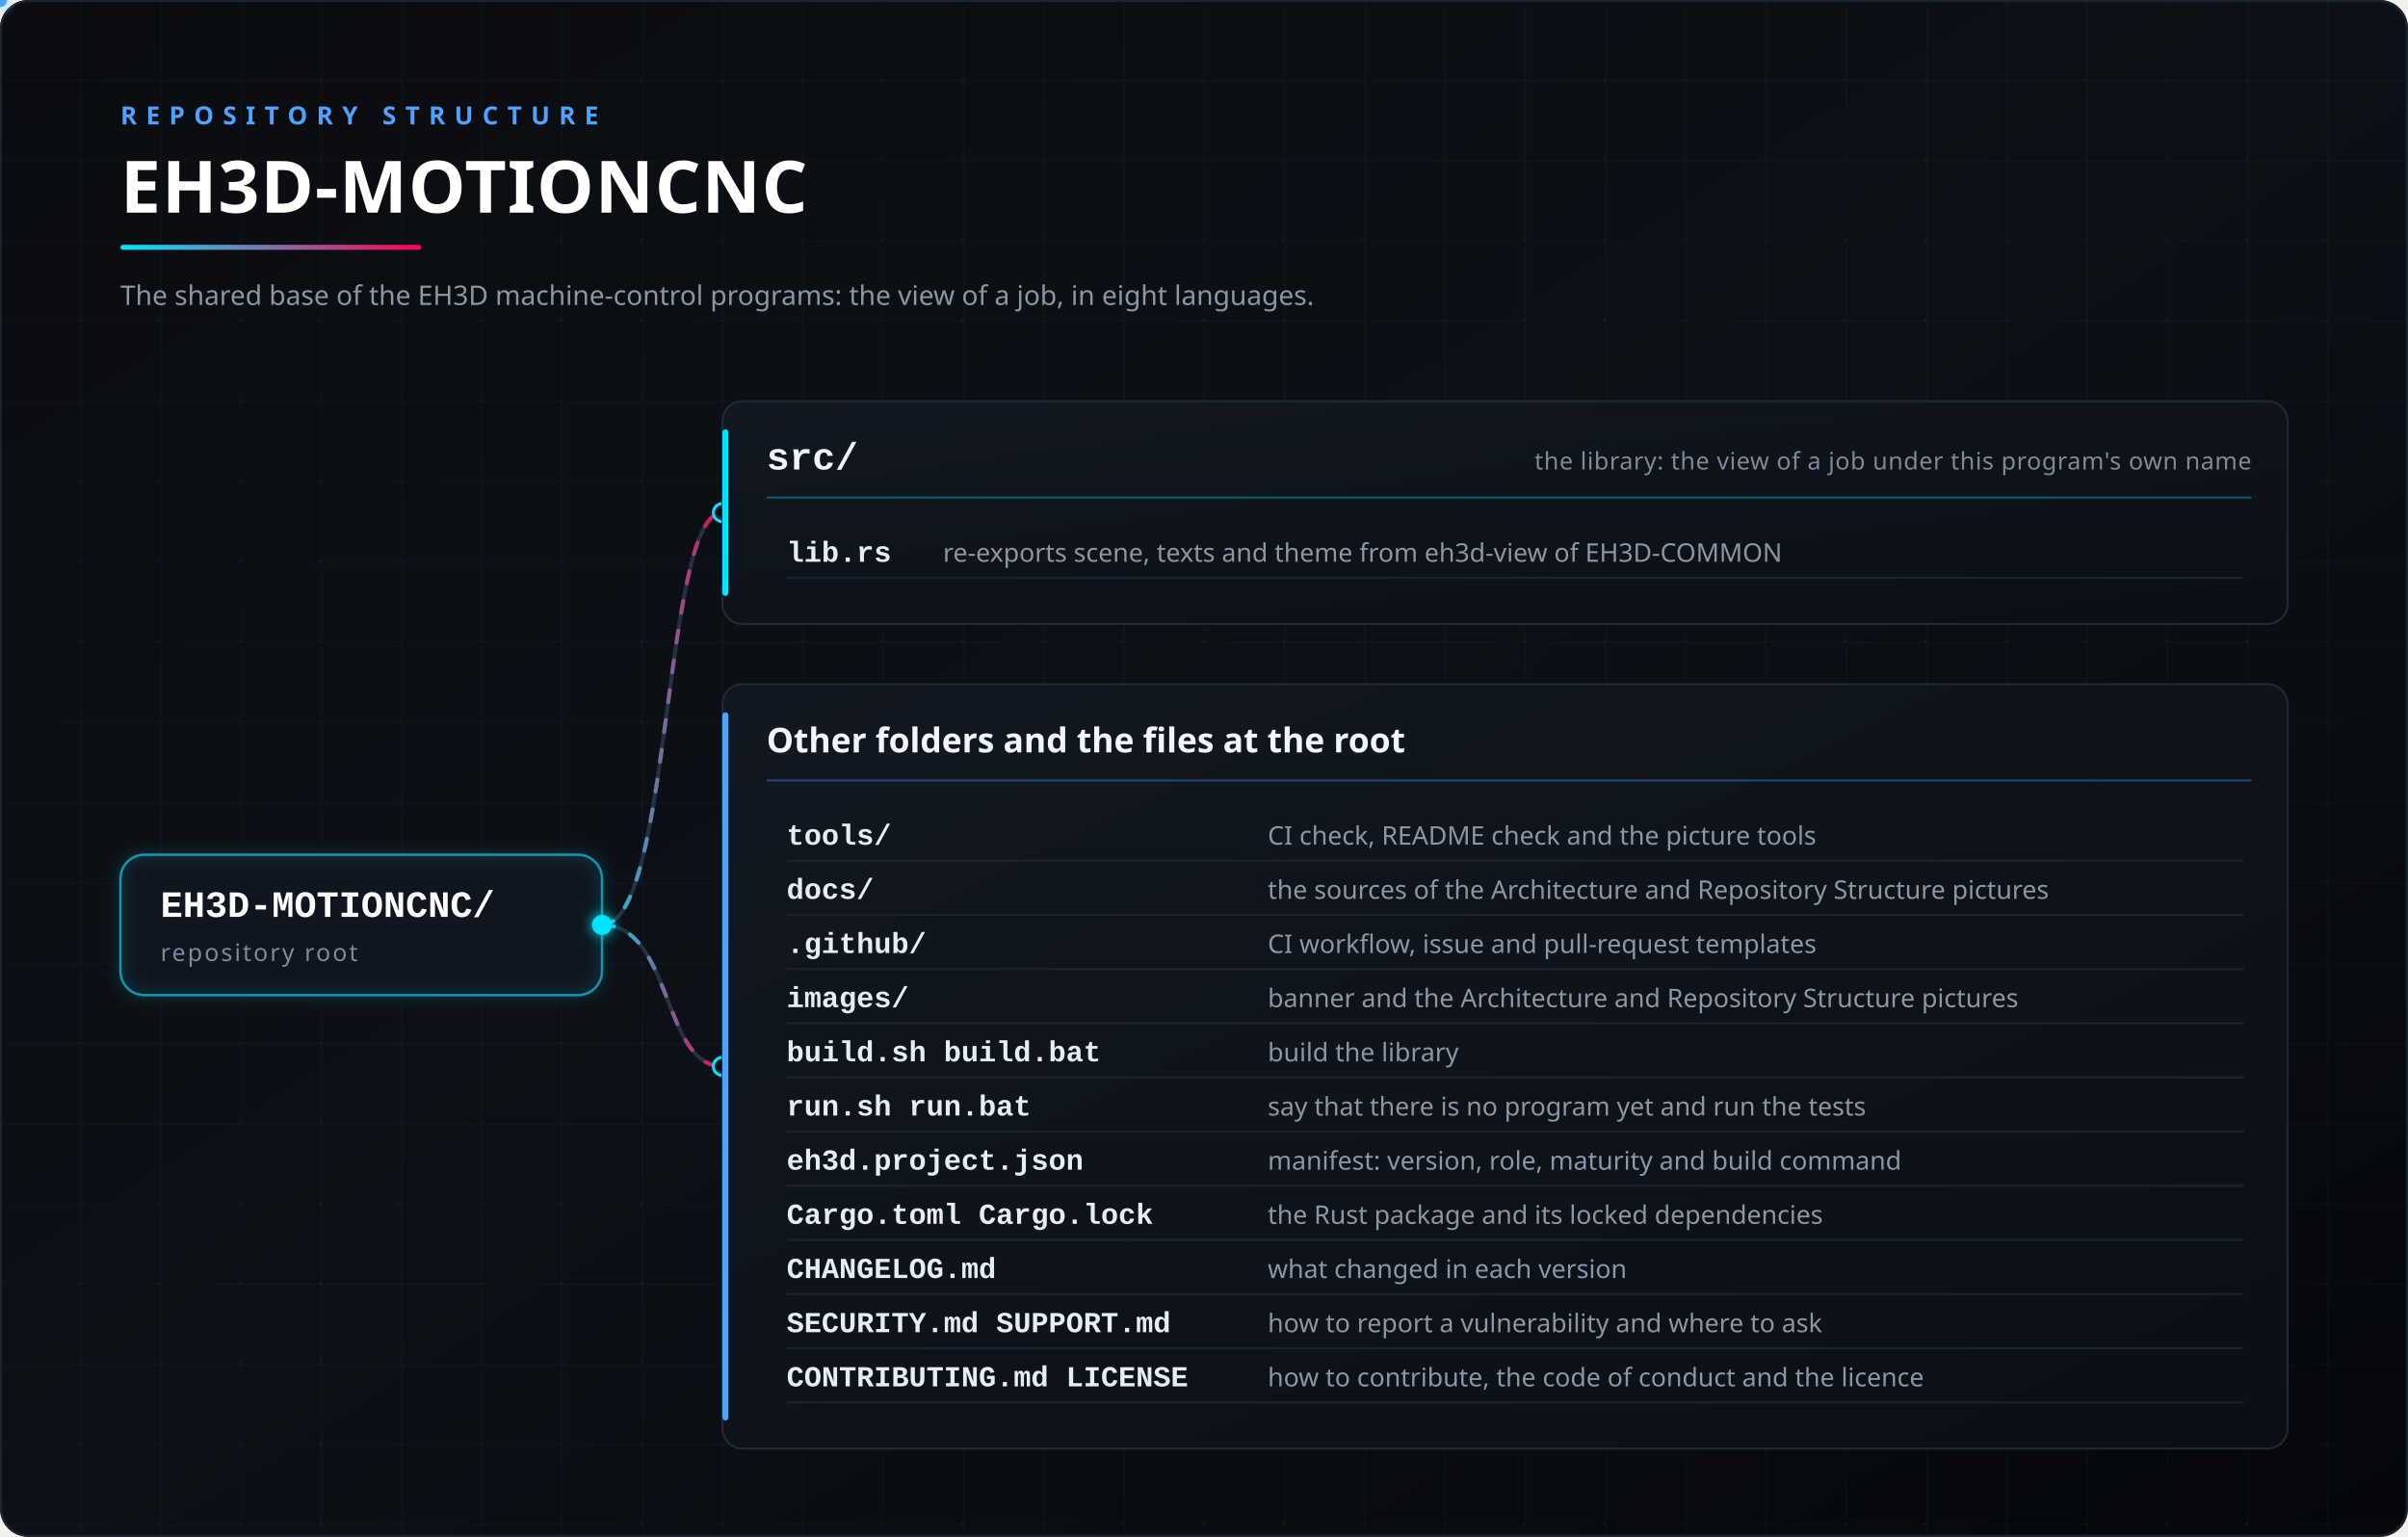
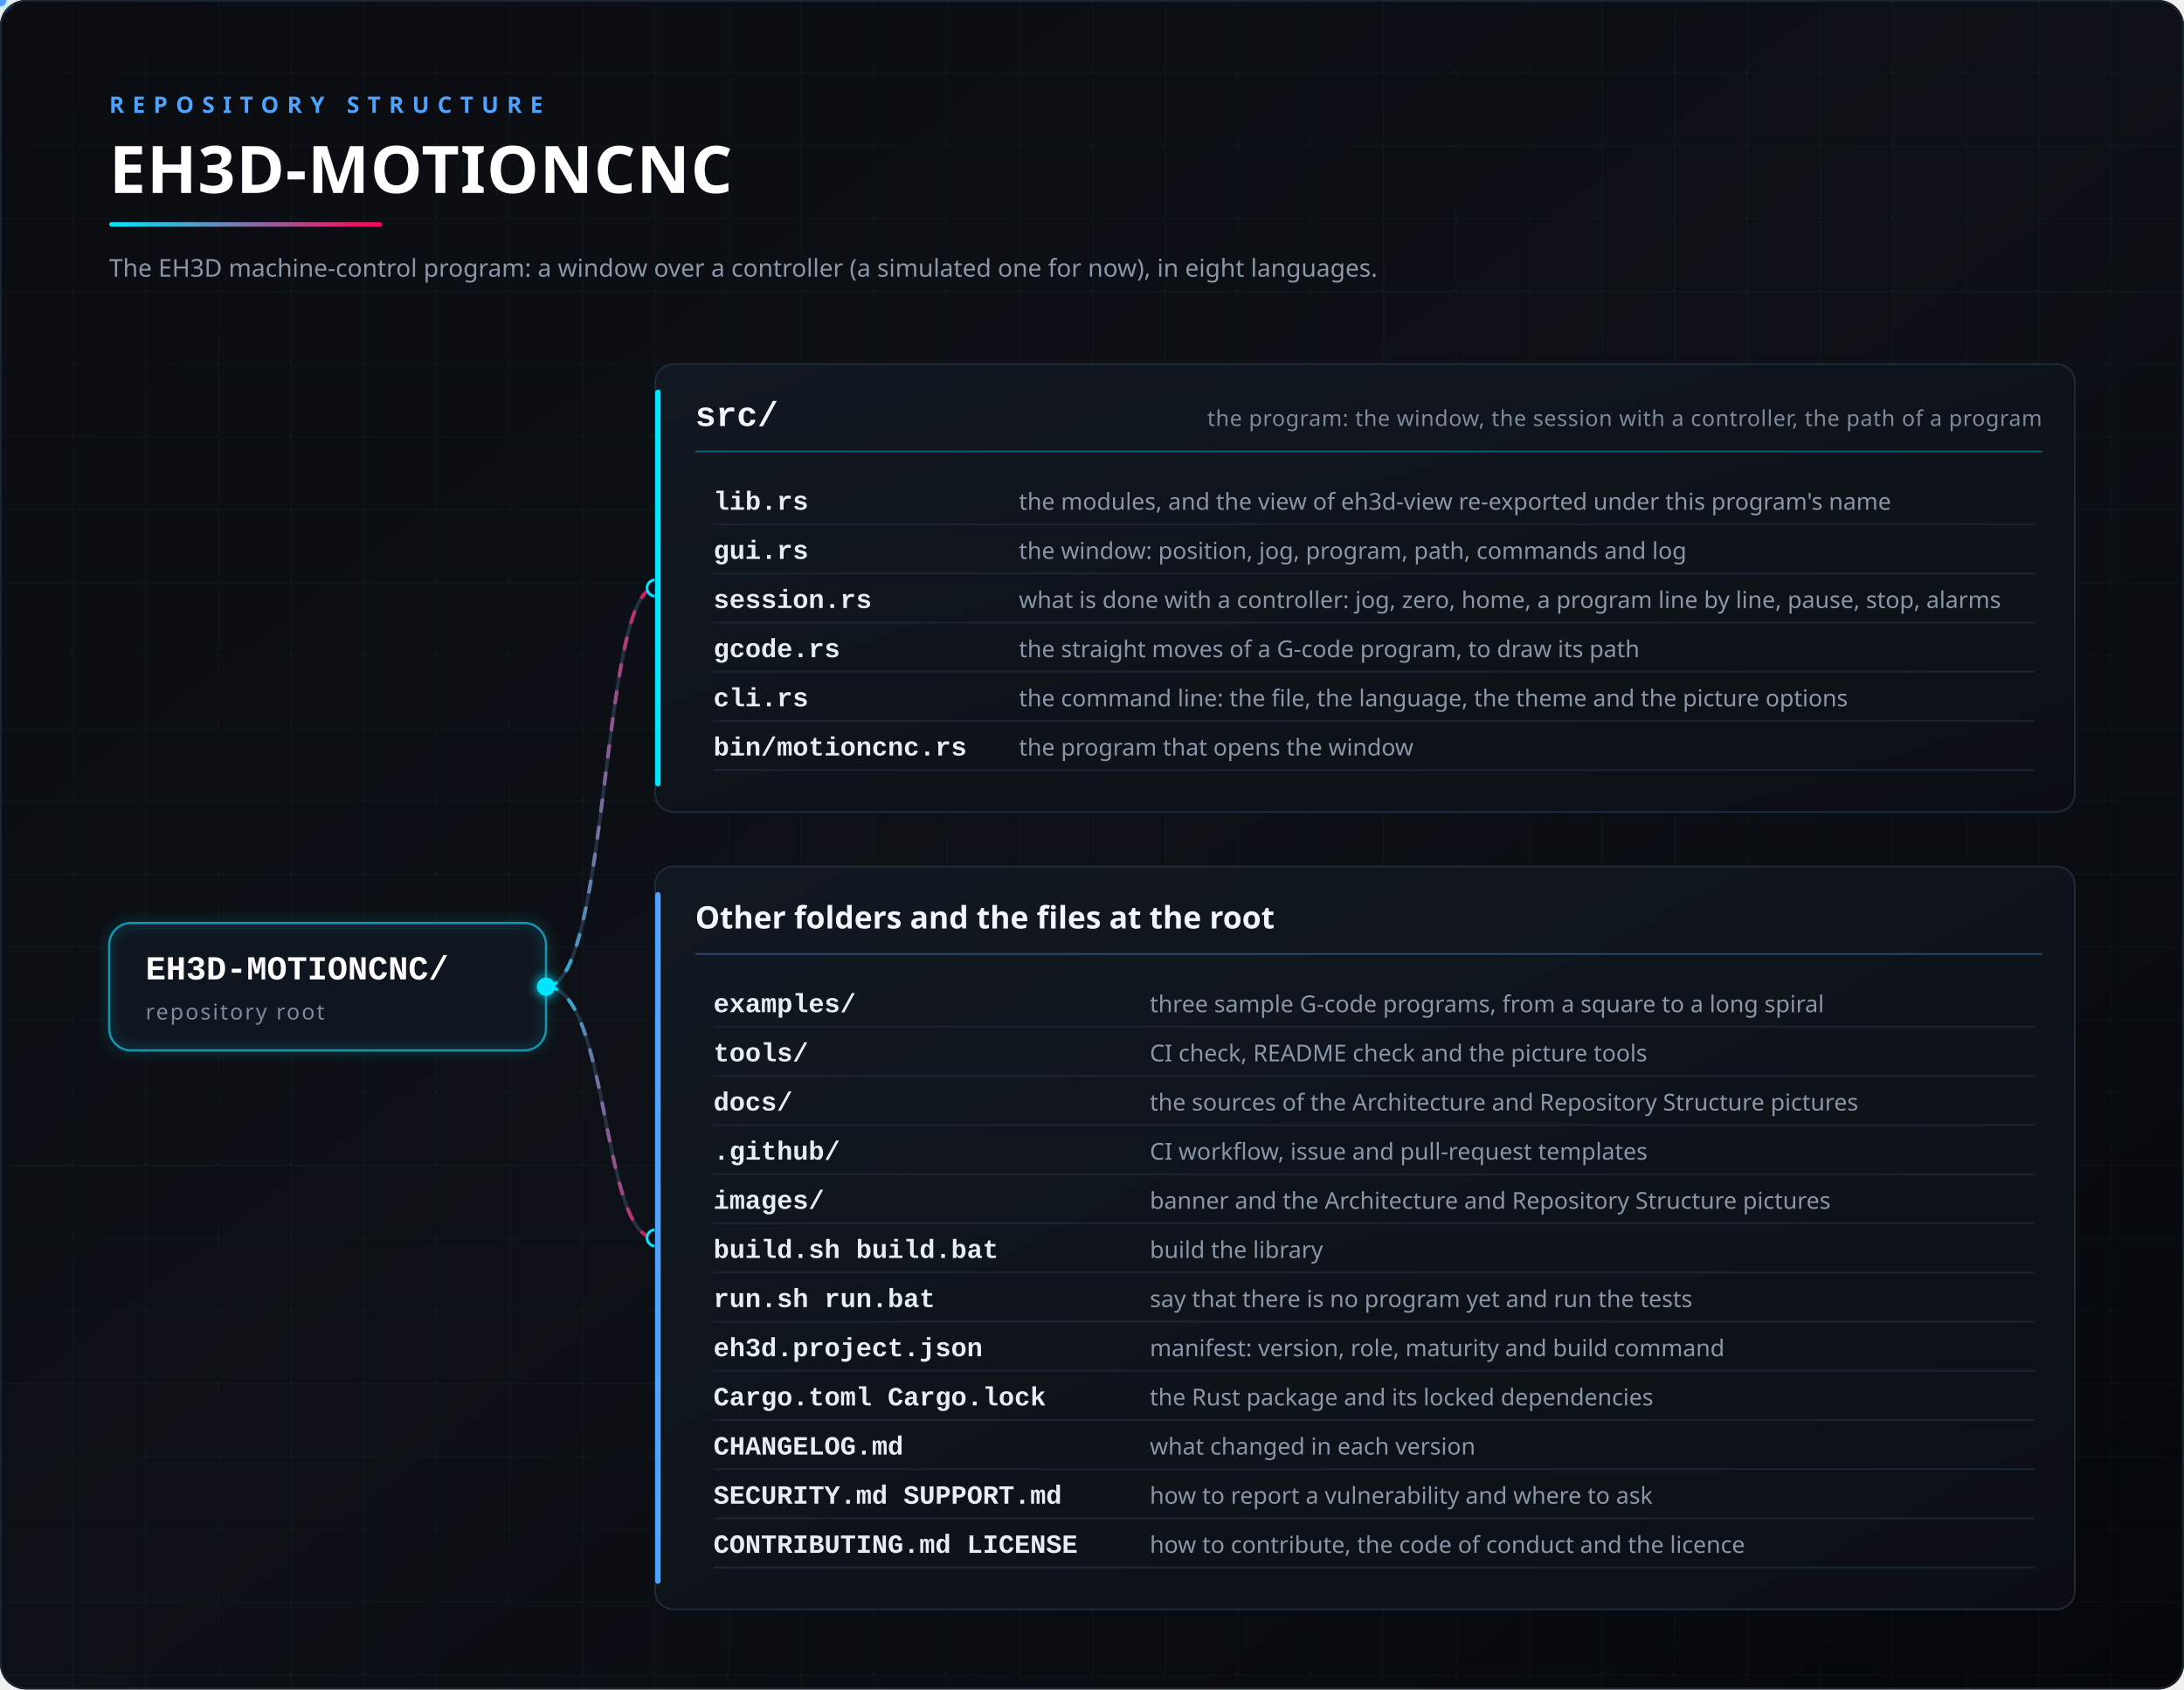
- <svg xmlns="http://www.w3.org/2000/svg" viewBox="0 0 1200 766" width="100%" role="img" aria-labelledby="t d">
+ <svg xmlns="http://www.w3.org/2000/svg" viewBox="0 0 1200 928" width="100%" role="img" aria-labelledby="t d">
  <defs>
    <linearGradient id="bg" x1="0" y1="0" x2="1" y2="1">
      <stop offset="0" stop-color="#0A0C10" />
      <stop offset="0.5" stop-color="#0D1117" />
      <stop offset="1" stop-color="#05070A" />
    </linearGradient>
    <linearGradient id="card" x1="0" y1="0" x2="1" y2="1">
      <stop offset="0" stop-color="#121821" />
      <stop offset="1" stop-color="#0B0F15" />
    </linearGradient>
    <linearGradient id="line" x1="0" y1="0" x2="1" y2="0">
      <stop offset="0" stop-color="#00E5FF" />
      <stop offset="1" stop-color="#FF0055" />
    </linearGradient>
    <filter id="glow" x="-50%" y="-50%" width="200%" height="200%">
      <feGaussianBlur stdDeviation="3" result="b" />
      <feMerge>
        <feMergeNode in="b" />
        <feMergeNode in="SourceGraphic" />
      </feMerge>
    </filter>
    <pattern id="grid" width="40" height="40" patternUnits="userSpaceOnUse">
      <path d="M40 0H0V40" fill="none" stroke="#00E5FF" stroke-opacity="0.035" />
      <circle cx="40" cy="40" r="1" fill="#00E5FF" fill-opacity="0.09" />
    </pattern>
  </defs>
-   <rect width="1200" height="766" rx="14" fill="url(#bg)" />
-   <rect width="1200" height="766" rx="14" fill="url(#grid)" />
-   <rect x="0.5" y="0.5" width="1199" height="765" rx="14" fill="none" stroke="#1B2530" />
+   <rect width="1200" height="928" rx="14" fill="url(#bg)" />
+   <rect width="1200" height="928" rx="14" fill="url(#grid)" />
+   <rect x="0.5" y="0.5" width="1199" height="927" rx="14" fill="none" stroke="#1B2530" />
  <text x="60" y="62" font-family="'Segoe UI','Noto Sans','Noto Sans CJK SC','Microsoft YaHei','Yu Gothic','Helvetica Neue',Helvetica,Arial,sans-serif" font-size="12.5" font-weight="600" fill="#4DA3FF" text-anchor="start" letter-spacing="4.5">REPOSITORY STRUCTURE</text>
  <text x="60" y="106" font-family="'Segoe UI','Noto Sans','Noto Sans CJK SC','Microsoft YaHei','Yu Gothic','Helvetica Neue',Helvetica,Arial,sans-serif" font-size="36" font-weight="700" fill="#FFFFFF" text-anchor="start" letter-spacing="0.5">EH3D-MOTIONCNC</text>
  <rect x="60" y="122" width="150" height="2.5" rx="1.25" fill="url(#line)">
    <animate attributeName="width" values="40;150;150" keyTimes="0;0.4;1" dur="3s" repeatCount="indefinite" />
  </rect>
-   <text x="60" y="152" font-family="'Segoe UI','Noto Sans','Noto Sans CJK SC','Microsoft YaHei','Yu Gothic','Helvetica Neue',Helvetica,Arial,sans-serif" font-size="13.5" font-weight="400" fill="#8A97A6" text-anchor="start">The shared base of the EH3D machine-control programs: the view of a job, in eight languages.</text>
-   <path id="c0" d="M300,461 C335,461 330,255.5 360,255.5" fill="none" stroke="#243140" stroke-width="2" />
-   <path d="M300,461 C335,461 330,255.5 360,255.5" fill="none" stroke="url(#line)" stroke-width="2" stroke-linecap="round" stroke-dasharray="6 9" opacity="0.9">
+   <text x="60" y="152" font-family="'Segoe UI','Noto Sans','Noto Sans CJK SC','Microsoft YaHei','Yu Gothic','Helvetica Neue',Helvetica,Arial,sans-serif" font-size="13.5" font-weight="400" fill="#8A97A6" text-anchor="start">The EH3D machine-control program: a window over a controller (a simulated one for now), in eight languages.</text>
+   <path id="c0" d="M300,542 C335,542 330,323 360,323" fill="none" stroke="#243140" stroke-width="2" />
+   <path d="M300,542 C335,542 330,323 360,323" fill="none" stroke="url(#line)" stroke-width="2" stroke-linecap="round" stroke-dasharray="6 9" opacity="0.9">
    <animate attributeName="stroke-dashoffset" from="0" to="-30" dur="1.6s" repeatCount="indefinite" />
  </path>
-   <circle cx="360" cy="255.5" r="4.5" fill="#0D1117" stroke="#00E5FF" stroke-width="1.5" />
-   <path id="c1" d="M300,461 C335,461 330,531.5 360,531.5" fill="none" stroke="#243140" stroke-width="2" />
-   <path d="M300,461 C335,461 330,531.5 360,531.5" fill="none" stroke="url(#line)" stroke-width="2" stroke-linecap="round" stroke-dasharray="6 9" opacity="0.9">
+   <circle cx="360" cy="323" r="4.5" fill="#0D1117" stroke="#00E5FF" stroke-width="1.5" />
+   <path id="c1" d="M300,542 C335,542 330,680 360,680" fill="none" stroke="#243140" stroke-width="2" />
+   <path d="M300,542 C335,542 330,680 360,680" fill="none" stroke="url(#line)" stroke-width="2" stroke-linecap="round" stroke-dasharray="6 9" opacity="0.9">
    <animate attributeName="stroke-dashoffset" from="0" to="-30" dur="1.6s" repeatCount="indefinite" />
  </path>
-   <circle cx="360" cy="531.5" r="4.5" fill="#0D1117" stroke="#00E5FF" stroke-width="1.5" />
+   <circle cx="360" cy="680" r="4.5" fill="#0D1117" stroke="#00E5FF" stroke-width="1.5" />
  <circle r="3.5" fill="#00E5FF" filter="url(#glow)">
    <animateMotion dur="3.4s" repeatCount="indefinite">
      <mpath href="#c0" />
    </animateMotion>
  </circle>
  <circle r="3.5" fill="#4DA3FF" filter="url(#glow)">
    <animateMotion dur="4.2s" repeatCount="indefinite">
      <mpath href="#c1" />
    </animateMotion>
  </circle>
-   <rect x="60" y="426" width="240" height="70" rx="12" fill="#0F1620" stroke="#2A3A4C" stroke-width="1.2" />
-   <rect x="60" y="426" width="240" height="70" rx="12" fill="none" stroke="#00E5FF" stroke-opacity="0.5" stroke-width="1.2" filter="url(#glow)">
+   <rect x="60" y="507" width="240" height="70" rx="12" fill="#0F1620" stroke="#2A3A4C" stroke-width="1.2" />
+   <rect x="60" y="507" width="240" height="70" rx="12" fill="none" stroke="#00E5FF" stroke-opacity="0.5" stroke-width="1.2" filter="url(#glow)">
    <animate attributeName="stroke-opacity" values="0.15;0.6;0.15" dur="3.6s" repeatCount="indefinite" />
  </rect>
-   <text x="80" y="457" font-family="'JetBrains Mono','Cascadia Code','SFMono-Regular',Consolas,'Liberation Mono',monospace" font-size="18.5" font-weight="700" fill="#FFFFFF" text-anchor="start">EH3D-MOTIONCNC/</text>
-   <text x="80" y="479" font-family="'Segoe UI','Noto Sans','Noto Sans CJK SC','Microsoft YaHei','Yu Gothic','Helvetica Neue',Helvetica,Arial,sans-serif" font-size="12" font-weight="400" fill="#7D8A99" text-anchor="start" letter-spacing="1">repository root</text>
-   <circle cx="300" cy="461" r="5" fill="#00E5FF" filter="url(#glow)" />
-   <rect x="360" y="200" width="780" height="111" rx="10" fill="url(#card)" stroke="#1E2A36" stroke-width="1" />
-   <rect x="360" y="214" width="3" height="83" rx="1.5" fill="#00E5FF">
+   <text x="80" y="538" font-family="'JetBrains Mono','Cascadia Code','SFMono-Regular',Consolas,'Liberation Mono',monospace" font-size="18.5" font-weight="700" fill="#FFFFFF" text-anchor="start">EH3D-MOTIONCNC/</text>
+   <text x="80" y="560" font-family="'Segoe UI','Noto Sans','Noto Sans CJK SC','Microsoft YaHei','Yu Gothic','Helvetica Neue',Helvetica,Arial,sans-serif" font-size="12" font-weight="400" fill="#7D8A99" text-anchor="start" letter-spacing="1">repository root</text>
+   <circle cx="300" cy="542" r="5" fill="#00E5FF" filter="url(#glow)" />
+   <rect x="360" y="200" width="780" height="246" rx="10" fill="url(#card)" stroke="#1E2A36" stroke-width="1" />
+   <rect x="360" y="214" width="3" height="218" rx="1.5" fill="#00E5FF">
    <animate attributeName="opacity" values="0.55;1;0.55" dur="4s" begin="0s" repeatCount="indefinite" />
  </rect>
  <text x="382" y="234" font-family="'JetBrains Mono','Cascadia Code','SFMono-Regular',Consolas,'Liberation Mono',monospace" font-size="19" font-weight="700" fill="#F2F6FA" text-anchor="start">src/</text>
-   <text x="1122" y="234" font-family="'Segoe UI','Noto Sans','Noto Sans CJK SC','Microsoft YaHei','Yu Gothic','Helvetica Neue',Helvetica,Arial,sans-serif" font-size="12" font-weight="400" fill="#7D8A99" text-anchor="end" letter-spacing="0.3">the library: the view of a job under this program's own name</text>
+   <text x="1122" y="234" font-family="'Segoe UI','Noto Sans','Noto Sans CJK SC','Microsoft YaHei','Yu Gothic','Helvetica Neue',Helvetica,Arial,sans-serif" font-size="12" font-weight="400" fill="#7D8A99" text-anchor="end" letter-spacing="0.3">the program: the window, the session with a controller, the path of a program</text>
  <line x1="382" y1="248" x2="1122" y2="248" stroke="#00E5FF" stroke-opacity="0.35" stroke-width="1" />
  <text x="392" y="280" font-family="'JetBrains Mono','Cascadia Code','SFMono-Regular',Consolas,'Liberation Mono',monospace" font-size="14.5" font-weight="600" fill="#E6EDF3" text-anchor="start">lib.rs</text>
-   <text x="469.94" y="280" font-family="'Segoe UI','Noto Sans','Noto Sans CJK SC','Microsoft YaHei','Yu Gothic','Helvetica Neue',Helvetica,Arial,sans-serif" font-size="12.8" font-weight="400" fill="#8A97A6" text-anchor="start">re-exports scene, texts and theme from eh3d-view of EH3D-COMMON</text>
+   <text x="559.84" y="280" font-family="'Segoe UI','Noto Sans','Noto Sans CJK SC','Microsoft YaHei','Yu Gothic','Helvetica Neue',Helvetica,Arial,sans-serif" font-size="12.8" font-weight="400" fill="#8A97A6" text-anchor="start">the modules, and the view of eh3d-view re-exported under this program's name</text>
  <line x1="392" y1="288" x2="1118" y2="288" stroke="#1A2430" stroke-width="1" />
-   <rect x="360" y="341" width="780" height="381" rx="10" fill="url(#card)" stroke="#1E2A36" stroke-width="1" />
-   <rect x="360" y="355" width="3" height="353" rx="1.5" fill="#4DA3FF">
+   <text x="392" y="307" font-family="'JetBrains Mono','Cascadia Code','SFMono-Regular',Consolas,'Liberation Mono',monospace" font-size="14.5" font-weight="600" fill="#E6EDF3" text-anchor="start">gui.rs</text>
+   <text x="559.84" y="307" font-family="'Segoe UI','Noto Sans','Noto Sans CJK SC','Microsoft YaHei','Yu Gothic','Helvetica Neue',Helvetica,Arial,sans-serif" font-size="12.8" font-weight="400" fill="#8A97A6" text-anchor="start">the window: position, jog, program, path, commands and log</text>
+   <line x1="392" y1="315" x2="1118" y2="315" stroke="#1A2430" stroke-width="1" />
+   <text x="392" y="334" font-family="'JetBrains Mono','Cascadia Code','SFMono-Regular',Consolas,'Liberation Mono',monospace" font-size="14.5" font-weight="600" fill="#E6EDF3" text-anchor="start">session.rs</text>
+   <text x="559.84" y="334" font-family="'Segoe UI','Noto Sans','Noto Sans CJK SC','Microsoft YaHei','Yu Gothic','Helvetica Neue',Helvetica,Arial,sans-serif" font-size="12.8" font-weight="400" fill="#8A97A6" text-anchor="start">what is done with a controller: jog, zero, home, a program line by line, pause, stop, alarms</text>
+   <line x1="392" y1="342" x2="1118" y2="342" stroke="#1A2430" stroke-width="1" />
+   <text x="392" y="361" font-family="'JetBrains Mono','Cascadia Code','SFMono-Regular',Consolas,'Liberation Mono',monospace" font-size="14.5" font-weight="600" fill="#E6EDF3" text-anchor="start">gcode.rs</text>
+   <text x="559.84" y="361" font-family="'Segoe UI','Noto Sans','Noto Sans CJK SC','Microsoft YaHei','Yu Gothic','Helvetica Neue',Helvetica,Arial,sans-serif" font-size="12.8" font-weight="400" fill="#8A97A6" text-anchor="start">the straight moves of a G-code program, to draw its path</text>
+   <line x1="392" y1="369" x2="1118" y2="369" stroke="#1A2430" stroke-width="1" />
+   <text x="392" y="388" font-family="'JetBrains Mono','Cascadia Code','SFMono-Regular',Consolas,'Liberation Mono',monospace" font-size="14.5" font-weight="600" fill="#E6EDF3" text-anchor="start">cli.rs</text>
+   <text x="559.84" y="388" font-family="'Segoe UI','Noto Sans','Noto Sans CJK SC','Microsoft YaHei','Yu Gothic','Helvetica Neue',Helvetica,Arial,sans-serif" font-size="12.8" font-weight="400" fill="#8A97A6" text-anchor="start">the command line: the file, the language, the theme and the picture options</text>
+   <line x1="392" y1="396" x2="1118" y2="396" stroke="#1A2430" stroke-width="1" />
+   <text x="392" y="415" font-family="'JetBrains Mono','Cascadia Code','SFMono-Regular',Consolas,'Liberation Mono',monospace" font-size="14.5" font-weight="600" fill="#E6EDF3" text-anchor="start">bin/motioncnc.rs</text>
+   <text x="559.84" y="415" font-family="'Segoe UI','Noto Sans','Noto Sans CJK SC','Microsoft YaHei','Yu Gothic','Helvetica Neue',Helvetica,Arial,sans-serif" font-size="12.8" font-weight="400" fill="#8A97A6" text-anchor="start">the program that opens the window</text>
+   <line x1="392" y1="423" x2="1118" y2="423" stroke="#1A2430" stroke-width="1" />
+   <rect x="360" y="476" width="780" height="408" rx="10" fill="url(#card)" stroke="#1E2A36" stroke-width="1" />
+   <rect x="360" y="490" width="3" height="380" rx="1.5" fill="#4DA3FF">
    <animate attributeName="opacity" values="0.55;1;0.55" dur="4s" begin="0.6s" repeatCount="indefinite" />
  </rect>
-   <text x="382" y="375" font-family="'Segoe UI','Noto Sans','Noto Sans CJK SC','Microsoft YaHei','Yu Gothic','Helvetica Neue',Helvetica,Arial,sans-serif" font-size="17" font-weight="700" fill="#F2F6FA" text-anchor="start">Other folders and the files at the root</text>
-   <line x1="382" y1="389" x2="1122" y2="389" stroke="#4DA3FF" stroke-opacity="0.35" stroke-width="1" />
-   <text x="392" y="421" font-family="'JetBrains Mono','Cascadia Code','SFMono-Regular',Consolas,'Liberation Mono',monospace" font-size="14.5" font-weight="600" fill="#E6EDF3" text-anchor="start">tools/</text>
-   <text x="631.76" y="421" font-family="'Segoe UI','Noto Sans','Noto Sans CJK SC','Microsoft YaHei','Yu Gothic','Helvetica Neue',Helvetica,Arial,sans-serif" font-size="12.8" font-weight="400" fill="#8A97A6" text-anchor="start">CI check, README check and the picture tools</text>
-   <line x1="392" y1="429" x2="1118" y2="429" stroke="#1A2430" stroke-width="1" />
-   <text x="392" y="448" font-family="'JetBrains Mono','Cascadia Code','SFMono-Regular',Consolas,'Liberation Mono',monospace" font-size="14.5" font-weight="600" fill="#E6EDF3" text-anchor="start">docs/</text>
-   <text x="631.76" y="448" font-family="'Segoe UI','Noto Sans','Noto Sans CJK SC','Microsoft YaHei','Yu Gothic','Helvetica Neue',Helvetica,Arial,sans-serif" font-size="12.8" font-weight="400" fill="#8A97A6" text-anchor="start">the sources of the Architecture and Repository Structure pictures</text>
-   <line x1="392" y1="456" x2="1118" y2="456" stroke="#1A2430" stroke-width="1" />
-   <text x="392" y="475" font-family="'JetBrains Mono','Cascadia Code','SFMono-Regular',Consolas,'Liberation Mono',monospace" font-size="14.5" font-weight="600" fill="#E6EDF3" text-anchor="start">.github/</text>
-   <text x="631.76" y="475" font-family="'Segoe UI','Noto Sans','Noto Sans CJK SC','Microsoft YaHei','Yu Gothic','Helvetica Neue',Helvetica,Arial,sans-serif" font-size="12.8" font-weight="400" fill="#8A97A6" text-anchor="start">CI workflow, issue and pull-request templates</text>
-   <line x1="392" y1="483" x2="1118" y2="483" stroke="#1A2430" stroke-width="1" />
-   <text x="392" y="502" font-family="'JetBrains Mono','Cascadia Code','SFMono-Regular',Consolas,'Liberation Mono',monospace" font-size="14.5" font-weight="600" fill="#E6EDF3" text-anchor="start">images/</text>
-   <text x="631.76" y="502" font-family="'Segoe UI','Noto Sans','Noto Sans CJK SC','Microsoft YaHei','Yu Gothic','Helvetica Neue',Helvetica,Arial,sans-serif" font-size="12.8" font-weight="400" fill="#8A97A6" text-anchor="start">banner and the Architecture and Repository Structure pictures</text>
-   <line x1="392" y1="510" x2="1118" y2="510" stroke="#1A2430" stroke-width="1" />
-   <text x="392" y="529" font-family="'JetBrains Mono','Cascadia Code','SFMono-Regular',Consolas,'Liberation Mono',monospace" font-size="14.5" font-weight="600" fill="#E6EDF3" text-anchor="start">build.sh  build.bat</text>
-   <text x="631.76" y="529" font-family="'Segoe UI','Noto Sans','Noto Sans CJK SC','Microsoft YaHei','Yu Gothic','Helvetica Neue',Helvetica,Arial,sans-serif" font-size="12.8" font-weight="400" fill="#8A97A6" text-anchor="start">build the library</text>
-   <line x1="392" y1="537" x2="1118" y2="537" stroke="#1A2430" stroke-width="1" />
-   <text x="392" y="556" font-family="'JetBrains Mono','Cascadia Code','SFMono-Regular',Consolas,'Liberation Mono',monospace" font-size="14.5" font-weight="600" fill="#E6EDF3" text-anchor="start">run.sh  run.bat</text>
-   <text x="631.76" y="556" font-family="'Segoe UI','Noto Sans','Noto Sans CJK SC','Microsoft YaHei','Yu Gothic','Helvetica Neue',Helvetica,Arial,sans-serif" font-size="12.8" font-weight="400" fill="#8A97A6" text-anchor="start">say that there is no program yet and run the tests</text>
+   <text x="382" y="510" font-family="'Segoe UI','Noto Sans','Noto Sans CJK SC','Microsoft YaHei','Yu Gothic','Helvetica Neue',Helvetica,Arial,sans-serif" font-size="17" font-weight="700" fill="#F2F6FA" text-anchor="start">Other folders and the files at the root</text>
+   <line x1="382" y1="524" x2="1122" y2="524" stroke="#4DA3FF" stroke-opacity="0.35" stroke-width="1" />
+   <text x="392" y="556" font-family="'JetBrains Mono','Cascadia Code','SFMono-Regular',Consolas,'Liberation Mono',monospace" font-size="14.5" font-weight="600" fill="#E6EDF3" text-anchor="start">examples/</text>
+   <text x="631.76" y="556" font-family="'Segoe UI','Noto Sans','Noto Sans CJK SC','Microsoft YaHei','Yu Gothic','Helvetica Neue',Helvetica,Arial,sans-serif" font-size="12.8" font-weight="400" fill="#8A97A6" text-anchor="start">three sample G-code programs, from a square to a long spiral</text>
  <line x1="392" y1="564" x2="1118" y2="564" stroke="#1A2430" stroke-width="1" />
-   <text x="392" y="583" font-family="'JetBrains Mono','Cascadia Code','SFMono-Regular',Consolas,'Liberation Mono',monospace" font-size="14.5" font-weight="600" fill="#E6EDF3" text-anchor="start">eh3d.project.json</text>
-   <text x="631.76" y="583" font-family="'Segoe UI','Noto Sans','Noto Sans CJK SC','Microsoft YaHei','Yu Gothic','Helvetica Neue',Helvetica,Arial,sans-serif" font-size="12.8" font-weight="400" fill="#8A97A6" text-anchor="start">manifest: version, role, maturity and build command</text>
+   <text x="392" y="583" font-family="'JetBrains Mono','Cascadia Code','SFMono-Regular',Consolas,'Liberation Mono',monospace" font-size="14.5" font-weight="600" fill="#E6EDF3" text-anchor="start">tools/</text>
+   <text x="631.76" y="583" font-family="'Segoe UI','Noto Sans','Noto Sans CJK SC','Microsoft YaHei','Yu Gothic','Helvetica Neue',Helvetica,Arial,sans-serif" font-size="12.8" font-weight="400" fill="#8A97A6" text-anchor="start">CI check, README check and the picture tools</text>
  <line x1="392" y1="591" x2="1118" y2="591" stroke="#1A2430" stroke-width="1" />
-   <text x="392" y="610" font-family="'JetBrains Mono','Cascadia Code','SFMono-Regular',Consolas,'Liberation Mono',monospace" font-size="14.5" font-weight="600" fill="#E6EDF3" text-anchor="start">Cargo.toml  Cargo.lock</text>
-   <text x="631.76" y="610" font-family="'Segoe UI','Noto Sans','Noto Sans CJK SC','Microsoft YaHei','Yu Gothic','Helvetica Neue',Helvetica,Arial,sans-serif" font-size="12.8" font-weight="400" fill="#8A97A6" text-anchor="start">the Rust package and its locked dependencies</text>
+   <text x="392" y="610" font-family="'JetBrains Mono','Cascadia Code','SFMono-Regular',Consolas,'Liberation Mono',monospace" font-size="14.5" font-weight="600" fill="#E6EDF3" text-anchor="start">docs/</text>
+   <text x="631.76" y="610" font-family="'Segoe UI','Noto Sans','Noto Sans CJK SC','Microsoft YaHei','Yu Gothic','Helvetica Neue',Helvetica,Arial,sans-serif" font-size="12.8" font-weight="400" fill="#8A97A6" text-anchor="start">the sources of the Architecture and Repository Structure pictures</text>
  <line x1="392" y1="618" x2="1118" y2="618" stroke="#1A2430" stroke-width="1" />
-   <text x="392" y="637" font-family="'JetBrains Mono','Cascadia Code','SFMono-Regular',Consolas,'Liberation Mono',monospace" font-size="14.5" font-weight="600" fill="#E6EDF3" text-anchor="start">CHANGELOG.md</text>
-   <text x="631.76" y="637" font-family="'Segoe UI','Noto Sans','Noto Sans CJK SC','Microsoft YaHei','Yu Gothic','Helvetica Neue',Helvetica,Arial,sans-serif" font-size="12.8" font-weight="400" fill="#8A97A6" text-anchor="start">what changed in each version</text>
+   <text x="392" y="637" font-family="'JetBrains Mono','Cascadia Code','SFMono-Regular',Consolas,'Liberation Mono',monospace" font-size="14.5" font-weight="600" fill="#E6EDF3" text-anchor="start">.github/</text>
+   <text x="631.76" y="637" font-family="'Segoe UI','Noto Sans','Noto Sans CJK SC','Microsoft YaHei','Yu Gothic','Helvetica Neue',Helvetica,Arial,sans-serif" font-size="12.8" font-weight="400" fill="#8A97A6" text-anchor="start">CI workflow, issue and pull-request templates</text>
  <line x1="392" y1="645" x2="1118" y2="645" stroke="#1A2430" stroke-width="1" />
-   <text x="392" y="664" font-family="'JetBrains Mono','Cascadia Code','SFMono-Regular',Consolas,'Liberation Mono',monospace" font-size="14.5" font-weight="600" fill="#E6EDF3" text-anchor="start">SECURITY.md  SUPPORT.md</text>
-   <text x="631.76" y="664" font-family="'Segoe UI','Noto Sans','Noto Sans CJK SC','Microsoft YaHei','Yu Gothic','Helvetica Neue',Helvetica,Arial,sans-serif" font-size="12.8" font-weight="400" fill="#8A97A6" text-anchor="start">how to report a vulnerability and where to ask</text>
+   <text x="392" y="664" font-family="'JetBrains Mono','Cascadia Code','SFMono-Regular',Consolas,'Liberation Mono',monospace" font-size="14.5" font-weight="600" fill="#E6EDF3" text-anchor="start">images/</text>
+   <text x="631.76" y="664" font-family="'Segoe UI','Noto Sans','Noto Sans CJK SC','Microsoft YaHei','Yu Gothic','Helvetica Neue',Helvetica,Arial,sans-serif" font-size="12.8" font-weight="400" fill="#8A97A6" text-anchor="start">banner and the Architecture and Repository Structure pictures</text>
  <line x1="392" y1="672" x2="1118" y2="672" stroke="#1A2430" stroke-width="1" />
-   <text x="392" y="691" font-family="'JetBrains Mono','Cascadia Code','SFMono-Regular',Consolas,'Liberation Mono',monospace" font-size="14.5" font-weight="600" fill="#E6EDF3" text-anchor="start">CONTRIBUTING.md  LICENSE</text>
-   <text x="631.76" y="691" font-family="'Segoe UI','Noto Sans','Noto Sans CJK SC','Microsoft YaHei','Yu Gothic','Helvetica Neue',Helvetica,Arial,sans-serif" font-size="12.8" font-weight="400" fill="#8A97A6" text-anchor="start">how to contribute, the code of conduct and the licence</text>
+   <text x="392" y="691" font-family="'JetBrains Mono','Cascadia Code','SFMono-Regular',Consolas,'Liberation Mono',monospace" font-size="14.5" font-weight="600" fill="#E6EDF3" text-anchor="start">build.sh  build.bat</text>
+   <text x="631.76" y="691" font-family="'Segoe UI','Noto Sans','Noto Sans CJK SC','Microsoft YaHei','Yu Gothic','Helvetica Neue',Helvetica,Arial,sans-serif" font-size="12.8" font-weight="400" fill="#8A97A6" text-anchor="start">build the library</text>
  <line x1="392" y1="699" x2="1118" y2="699" stroke="#1A2430" stroke-width="1" />
+   <text x="392" y="718" font-family="'JetBrains Mono','Cascadia Code','SFMono-Regular',Consolas,'Liberation Mono',monospace" font-size="14.5" font-weight="600" fill="#E6EDF3" text-anchor="start">run.sh  run.bat</text>
+   <text x="631.76" y="718" font-family="'Segoe UI','Noto Sans','Noto Sans CJK SC','Microsoft YaHei','Yu Gothic','Helvetica Neue',Helvetica,Arial,sans-serif" font-size="12.8" font-weight="400" fill="#8A97A6" text-anchor="start">say that there is no program yet and run the tests</text>
+   <line x1="392" y1="726" x2="1118" y2="726" stroke="#1A2430" stroke-width="1" />
+   <text x="392" y="745" font-family="'JetBrains Mono','Cascadia Code','SFMono-Regular',Consolas,'Liberation Mono',monospace" font-size="14.5" font-weight="600" fill="#E6EDF3" text-anchor="start">eh3d.project.json</text>
+   <text x="631.76" y="745" font-family="'Segoe UI','Noto Sans','Noto Sans CJK SC','Microsoft YaHei','Yu Gothic','Helvetica Neue',Helvetica,Arial,sans-serif" font-size="12.8" font-weight="400" fill="#8A97A6" text-anchor="start">manifest: version, role, maturity and build command</text>
+   <line x1="392" y1="753" x2="1118" y2="753" stroke="#1A2430" stroke-width="1" />
+   <text x="392" y="772" font-family="'JetBrains Mono','Cascadia Code','SFMono-Regular',Consolas,'Liberation Mono',monospace" font-size="14.5" font-weight="600" fill="#E6EDF3" text-anchor="start">Cargo.toml  Cargo.lock</text>
+   <text x="631.76" y="772" font-family="'Segoe UI','Noto Sans','Noto Sans CJK SC','Microsoft YaHei','Yu Gothic','Helvetica Neue',Helvetica,Arial,sans-serif" font-size="12.8" font-weight="400" fill="#8A97A6" text-anchor="start">the Rust package and its locked dependencies</text>
+   <line x1="392" y1="780" x2="1118" y2="780" stroke="#1A2430" stroke-width="1" />
+   <text x="392" y="799" font-family="'JetBrains Mono','Cascadia Code','SFMono-Regular',Consolas,'Liberation Mono',monospace" font-size="14.5" font-weight="600" fill="#E6EDF3" text-anchor="start">CHANGELOG.md</text>
+   <text x="631.76" y="799" font-family="'Segoe UI','Noto Sans','Noto Sans CJK SC','Microsoft YaHei','Yu Gothic','Helvetica Neue',Helvetica,Arial,sans-serif" font-size="12.8" font-weight="400" fill="#8A97A6" text-anchor="start">what changed in each version</text>
+   <line x1="392" y1="807" x2="1118" y2="807" stroke="#1A2430" stroke-width="1" />
+   <text x="392" y="826" font-family="'JetBrains Mono','Cascadia Code','SFMono-Regular',Consolas,'Liberation Mono',monospace" font-size="14.5" font-weight="600" fill="#E6EDF3" text-anchor="start">SECURITY.md  SUPPORT.md</text>
+   <text x="631.76" y="826" font-family="'Segoe UI','Noto Sans','Noto Sans CJK SC','Microsoft YaHei','Yu Gothic','Helvetica Neue',Helvetica,Arial,sans-serif" font-size="12.8" font-weight="400" fill="#8A97A6" text-anchor="start">how to report a vulnerability and where to ask</text>
+   <line x1="392" y1="834" x2="1118" y2="834" stroke="#1A2430" stroke-width="1" />
+   <text x="392" y="853" font-family="'JetBrains Mono','Cascadia Code','SFMono-Regular',Consolas,'Liberation Mono',monospace" font-size="14.5" font-weight="600" fill="#E6EDF3" text-anchor="start">CONTRIBUTING.md  LICENSE</text>
+   <text x="631.76" y="853" font-family="'Segoe UI','Noto Sans','Noto Sans CJK SC','Microsoft YaHei','Yu Gothic','Helvetica Neue',Helvetica,Arial,sans-serif" font-size="12.8" font-weight="400" fill="#8A97A6" text-anchor="start">how to contribute, the code of conduct and the licence</text>
+   <line x1="392" y1="861" x2="1118" y2="861" stroke="#1A2430" stroke-width="1" />
</svg>
